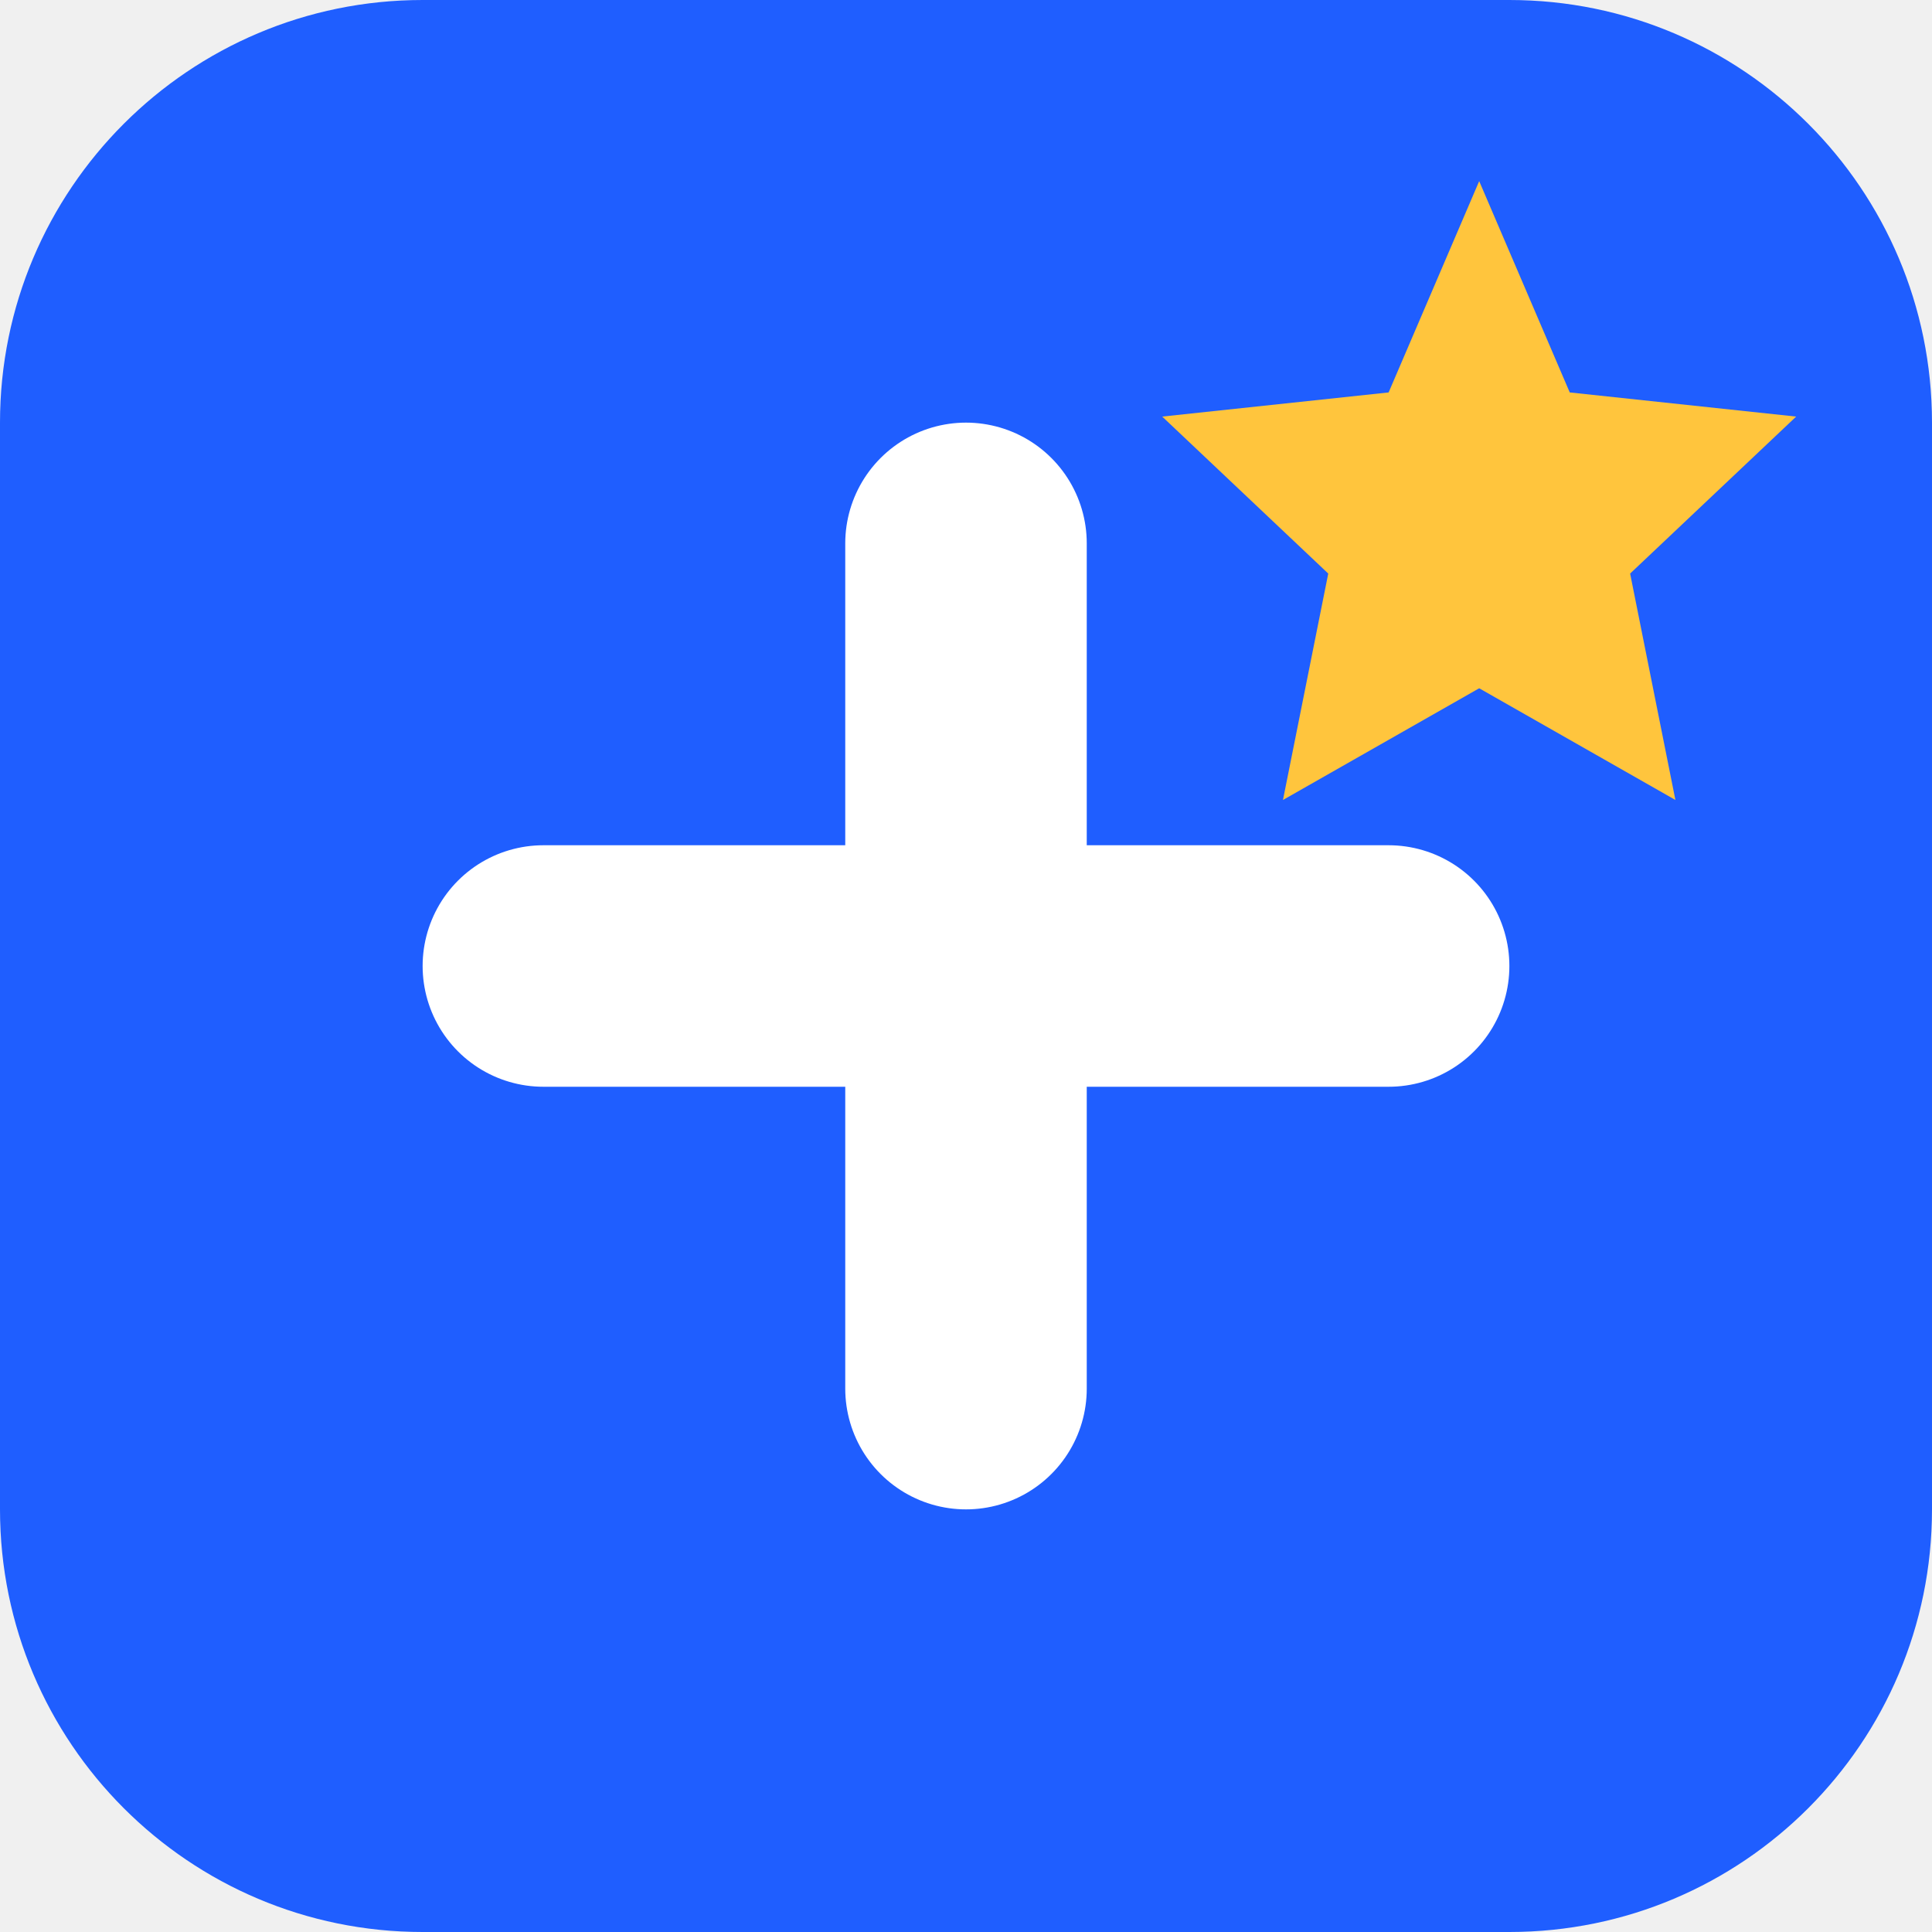
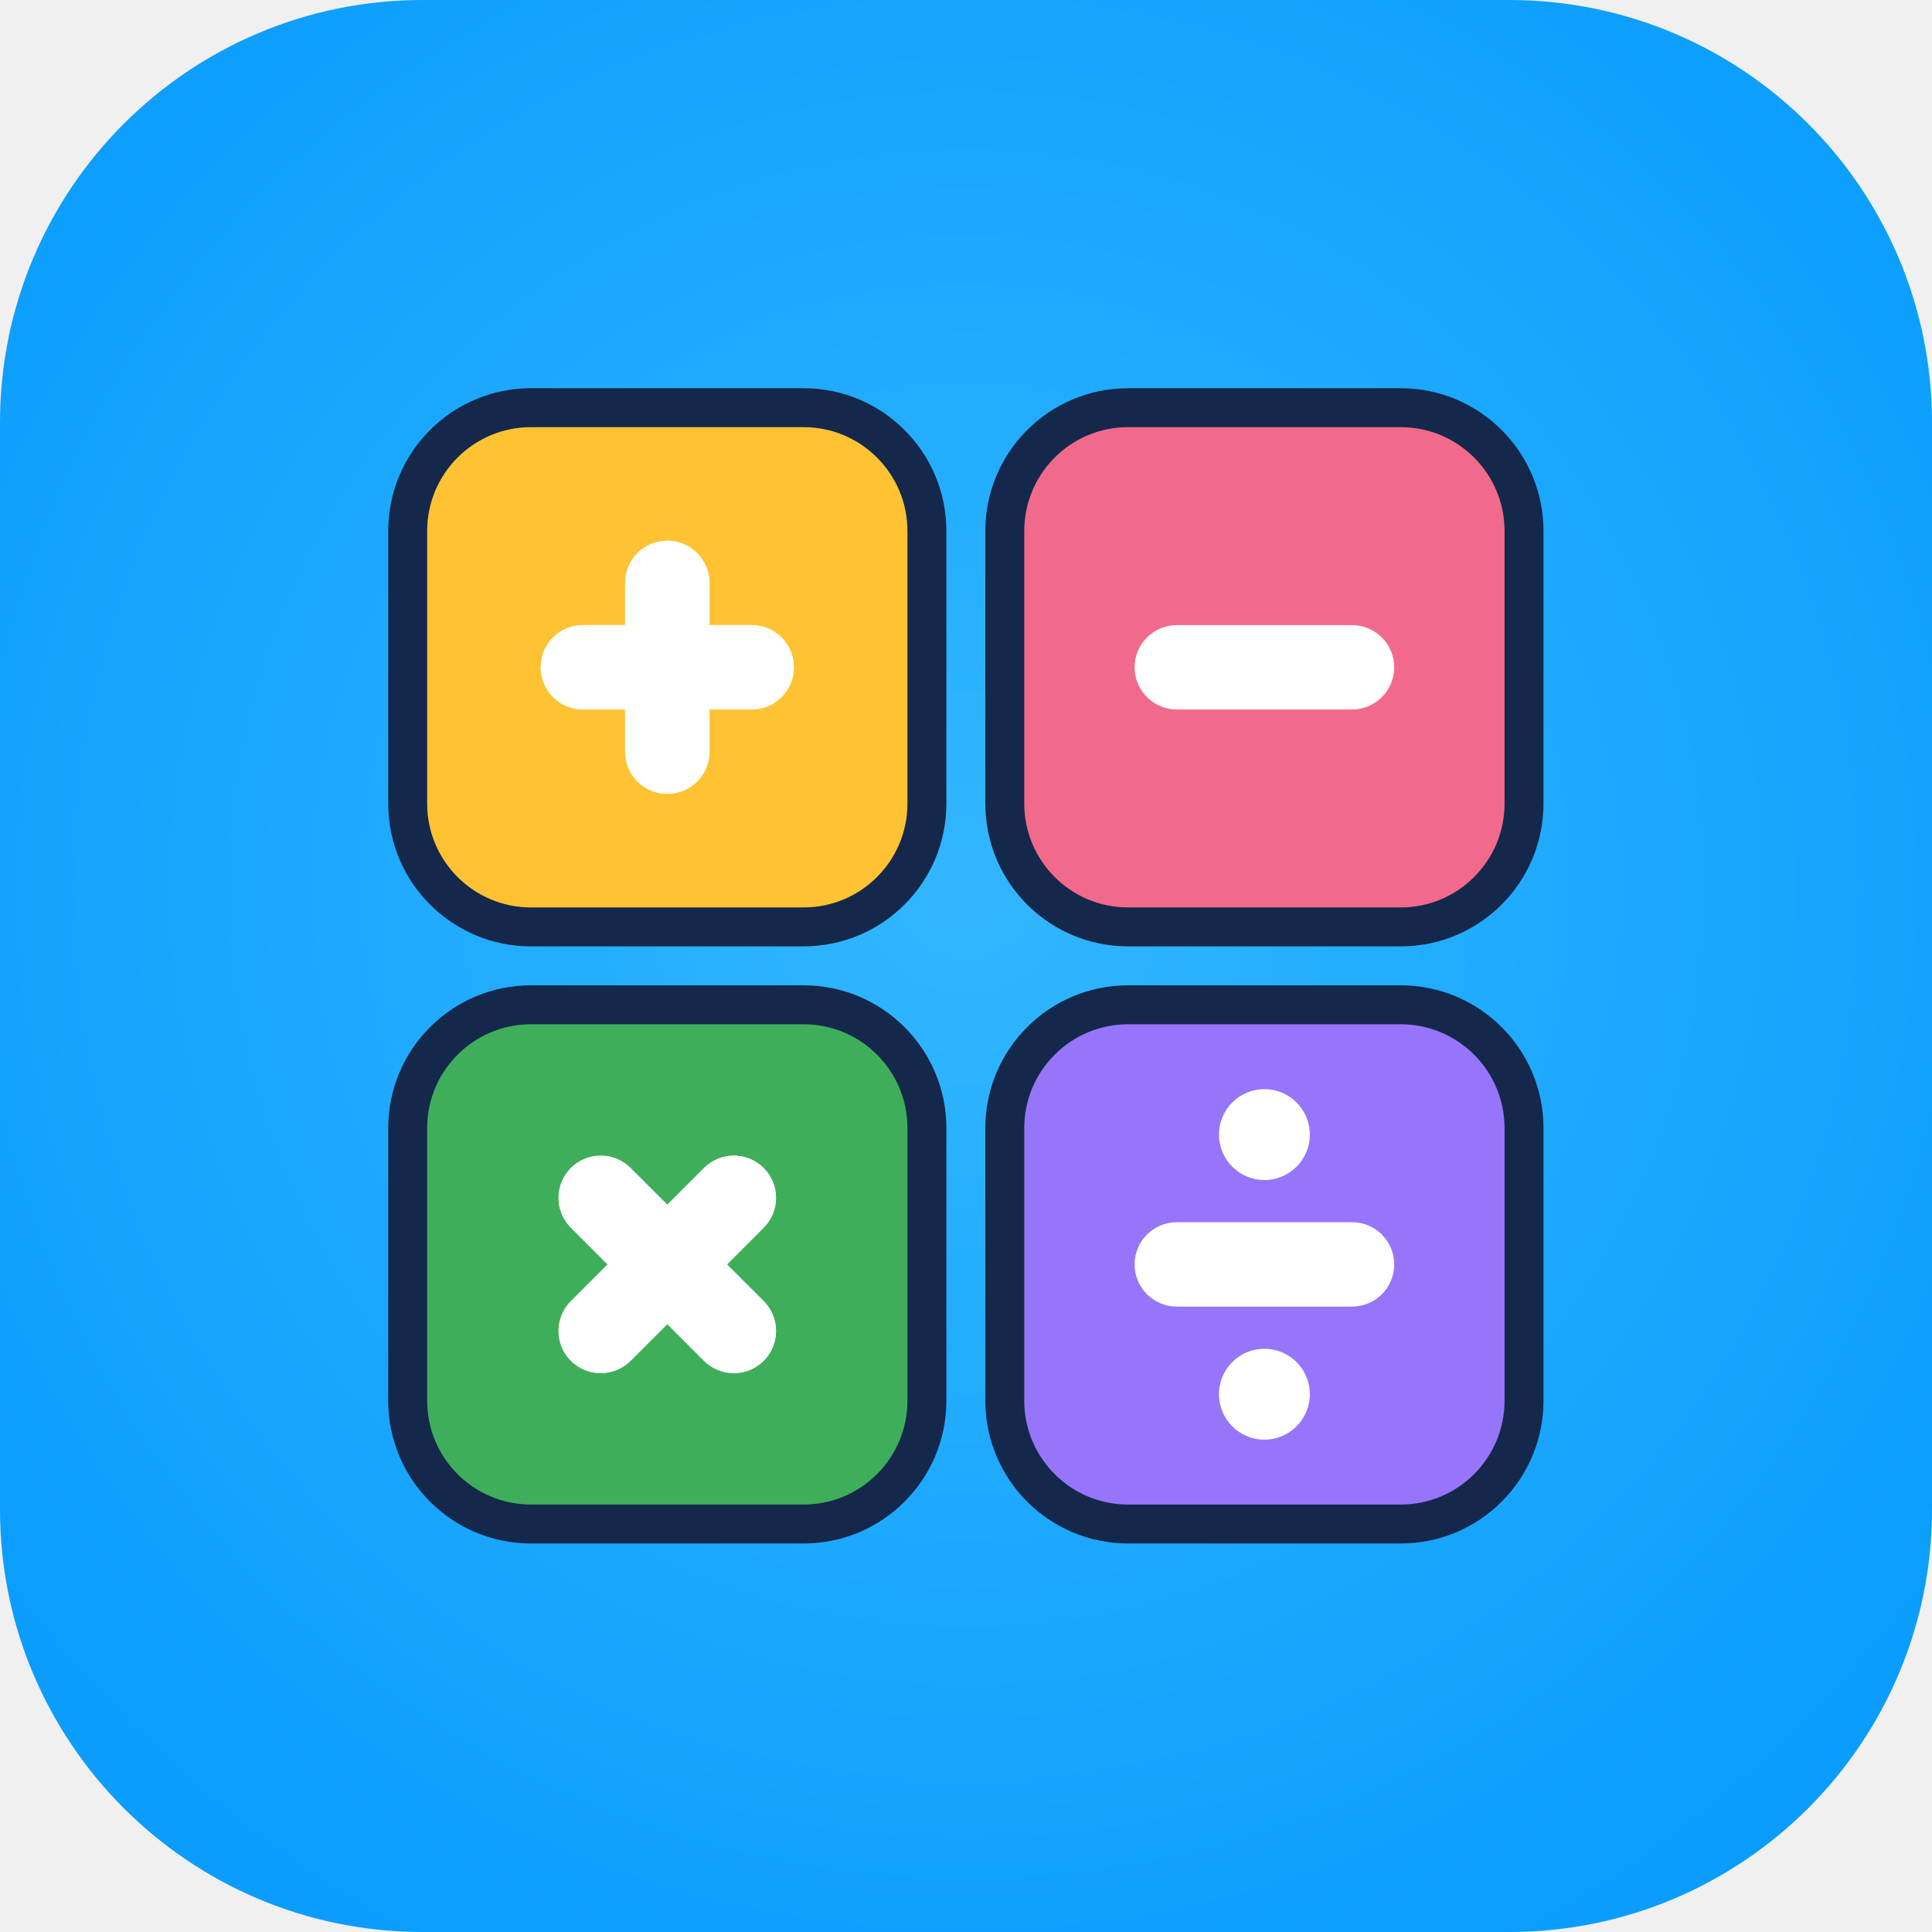
- <svg xmlns="http://www.w3.org/2000/svg" viewBox="0 0 64 64">
-   <rect width="64" height="64" rx="14" fill="#1F5EFF" />
-   <path d="M32 18v28M18 32h28" stroke="#fff" stroke-width="8" stroke-linecap="round" />
-   <polygon points="49,6 52,13 59.5,13.8 54,19 55.5,26.5 49,22.8 42.5,26.5 44,19 38.5,13.8 46,13" fill="#FFC53D" />
+ <svg xmlns="http://www.w3.org/2000/svg" viewBox="0 0 512 512">
+   <defs>
+     <radialGradient id="g8" cx="50%" cy="46%" r="62%">
+       <stop offset="0" stop-color="#32B6FF" />
+       <stop offset="1" stop-color="#0A9DFD" />
+     </radialGradient>
+   </defs>
+   <rect width="512" height="512" rx="112" fill="url(#g8)" />
+   <g transform="translate(35.8 35.8) scale(0.86)">
+     <rect x="84" y="84" width="160" height="160" rx="38" fill="#FFC233" stroke="#14284B" stroke-width="12" />
+     <g fill="#fff" stroke="#14284B" stroke-width="0" stroke-linejoin="round">
+       <rect x="125.0" y="151.0" width="78" height="26" rx="13.0" />
+       <rect x="151.0" y="125.0" width="26" height="78" rx="13.0" />
+     </g>
+     <g fill="#fff">
+       <rect x="125.0" y="151.0" width="78" height="26" rx="13.0" />
+       <rect x="151.0" y="125.0" width="26" height="78" rx="13.0" />
+     </g>
+     <rect x="268" y="84" width="160" height="160" rx="38" fill="#F26A8B" stroke="#14284B" stroke-width="12" />
+     <rect x="308" y="151" width="80" height="26" rx="13" fill="#fff" />
+     <rect x="84" y="268" width="160" height="160" rx="38" fill="#3FAE5A" stroke="#14284B" stroke-width="12" />
+     <g transform="rotate(45 164 348)">
+       <g fill="#fff" stroke="#14284B" stroke-width="0" stroke-linejoin="round">
+         <rect x="122.0" y="335.0" width="84" height="26" rx="13.0" />
+         <rect x="151.0" y="306.0" width="26" height="84" rx="13.0" />
+       </g>
+       <g fill="#fff">
+         <rect x="122.0" y="335.0" width="84" height="26" rx="13.0" />
+         <rect x="151.0" y="306.0" width="26" height="84" rx="13.0" />
+       </g>
+     </g>
+     <rect x="268" y="268" width="160" height="160" rx="38" fill="#9775FA" stroke="#14284B" stroke-width="12" />
+     <rect x="308" y="335" width="80" height="26" rx="13" fill="#fff" />
+     <circle cx="348" cy="308" r="14" fill="#fff" />
+     <circle cx="348" cy="388" r="14" fill="#fff" />
+   </g>
</svg>
